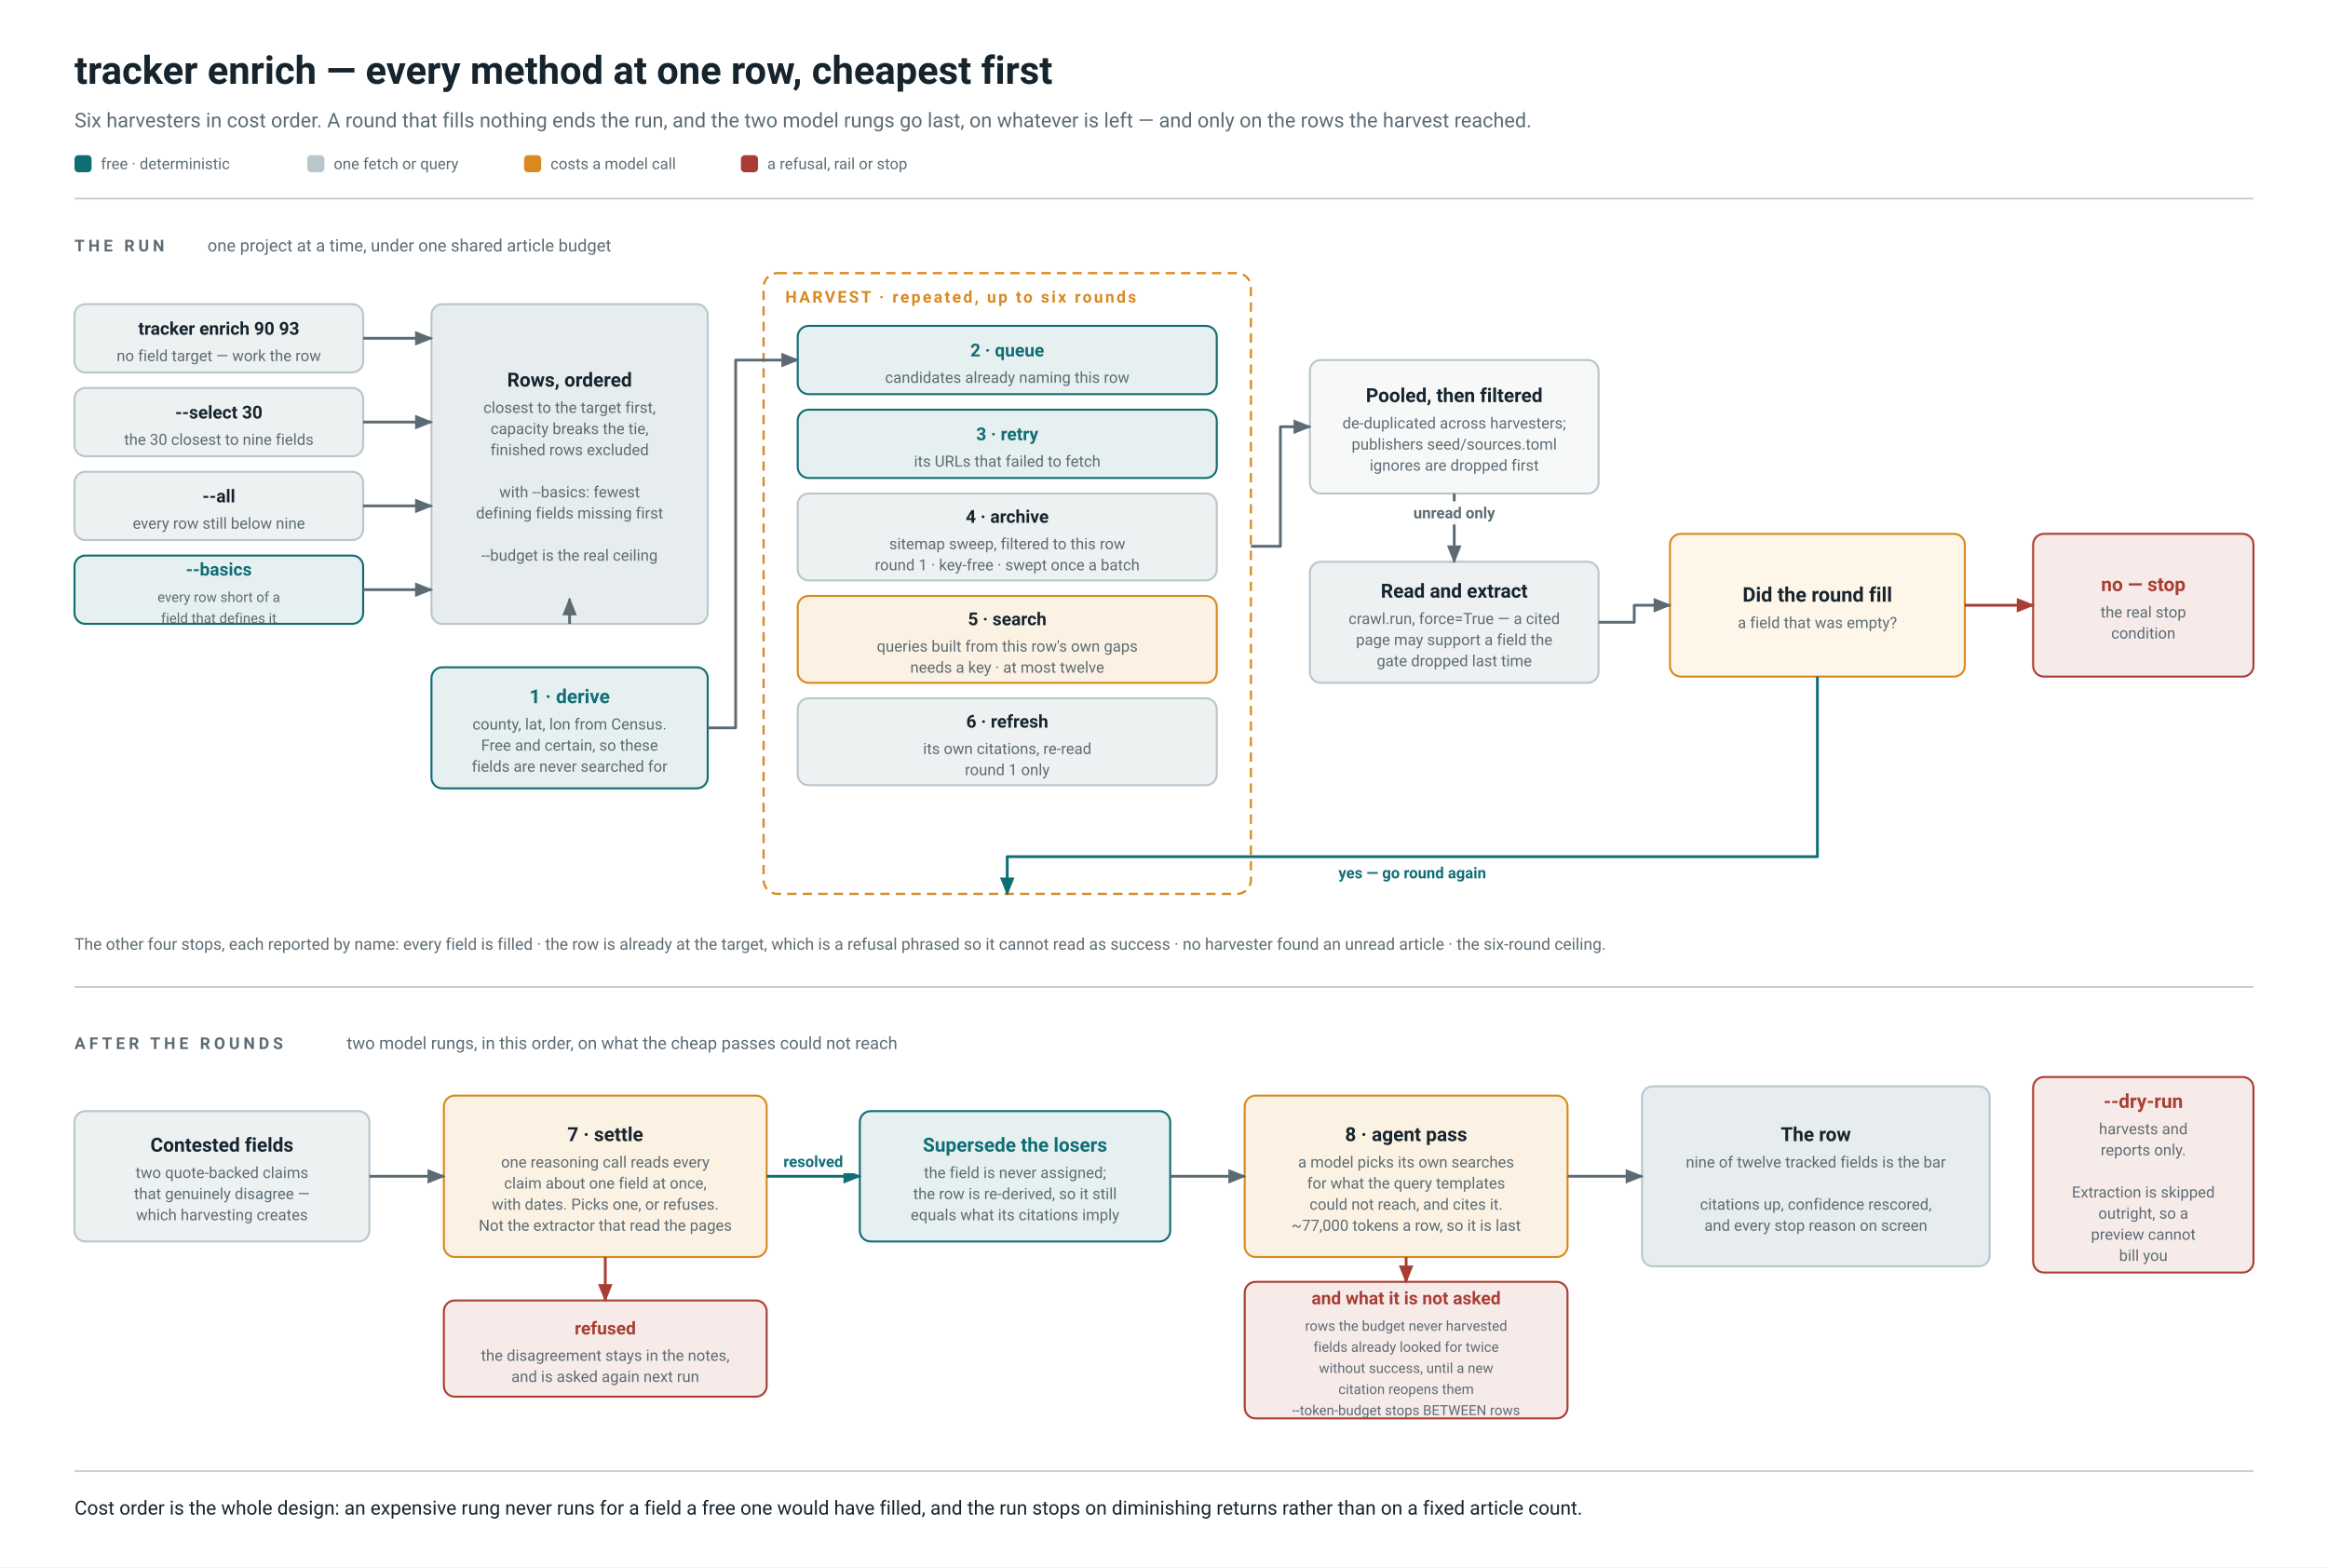
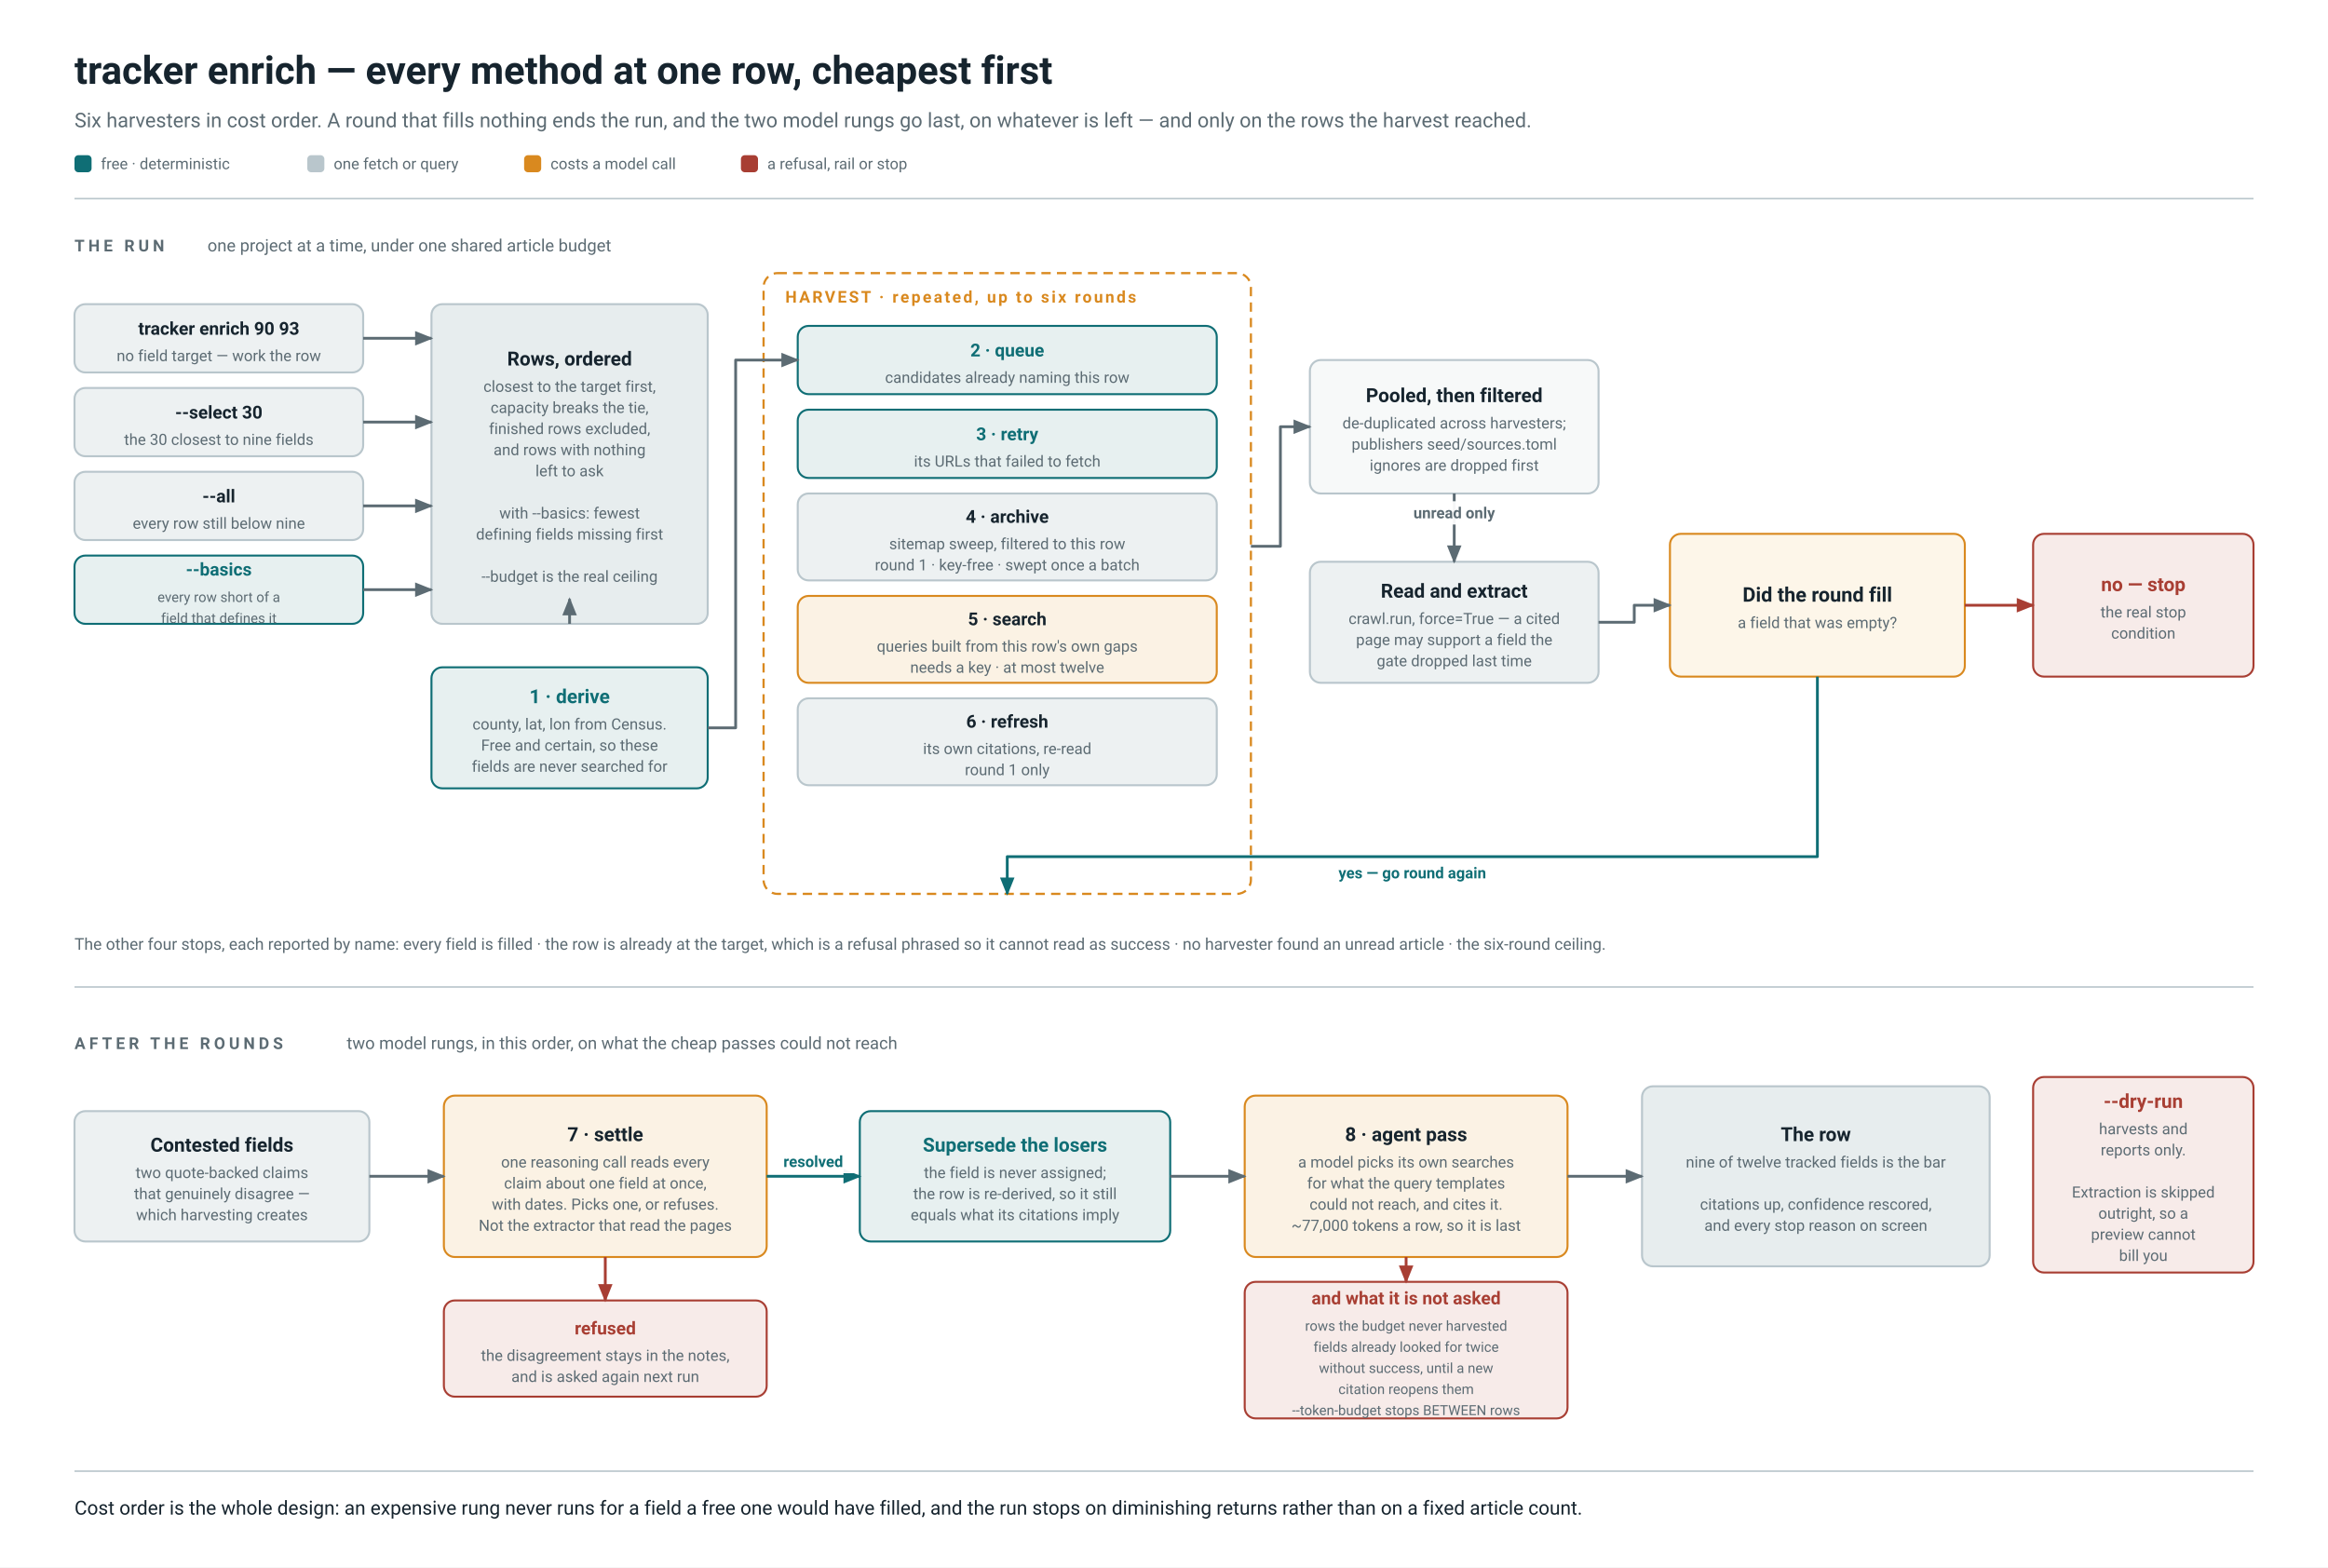
<svg xmlns="http://www.w3.org/2000/svg" width="1500" height="1010" viewBox="0 0 1500 1010" font-family="system-ui,-apple-system,'Segoe UI',Roboto,'Helvetica Neue','DejaVu Sans',Arial,sans-serif">
  <defs>
    <marker id="a0F6E75" viewBox="0 0 10 10" refX="9" refY="5" markerWidth="6.5" markerHeight="6.5" orient="auto-start-reverse">
      <path d="M 0 1 L 10 5 L 0 9 z" fill="#0F6E75" />
    </marker>
    <marker id="a5C6B73" viewBox="0 0 10 10" refX="9" refY="5" markerWidth="6.5" markerHeight="6.5" orient="auto-start-reverse">
      <path d="M 0 1 L 10 5 L 0 9 z" fill="#5C6B73" />
    </marker>
    <marker id="aA83E33" viewBox="0 0 10 10" refX="9" refY="5" markerWidth="6.5" markerHeight="6.5" orient="auto-start-reverse">
      <path d="M 0 1 L 10 5 L 0 9 z" fill="#A83E33" />
    </marker>
  </defs>
  <rect width="1500" height="1010" fill="#FFFFFF" />
  <g font-family="system-ui,-apple-system,'Segoe UI',Roboto,'Helvetica Neue','DejaVu Sans',Arial,sans-serif" xml:space="preserve">
    <text x="48.0" y="54.0" font-size="25" fill="#16242E" text-anchor="start" font-weight="700">tracker enrich — every method at one row, cheapest first</text>
    <text x="48.0" y="82.0" font-size="13" fill="#5C6B73" text-anchor="start">Six harvesters in cost order. A round that fills nothing ends the run, and the two model rungs go last, on whatever is left — and only on the rows the harvest reached.</text>
    <rect x="48.0" y="100.0" width="11" height="11" rx="2.5" fill="#0F6E75" />
    <text x="65.0" y="109.0" font-size="10" fill="#5C6B73" text-anchor="start">free · deterministic</text>
    <rect x="198.0" y="100.0" width="11" height="11" rx="2.5" fill="#B9C6CC" />
    <text x="215.0" y="109.0" font-size="10" fill="#5C6B73" text-anchor="start">one fetch or query</text>
    <rect x="337.7" y="100.0" width="11" height="11" rx="2.5" fill="#D9891F" />
    <text x="354.7" y="109.0" font-size="10" fill="#5C6B73" text-anchor="start">costs a model call</text>
    <rect x="477.4" y="100.0" width="11" height="11" rx="2.5" fill="#A83E33" />
    <text x="494.4" y="109.0" font-size="10" fill="#5C6B73" text-anchor="start">a refusal, rail or stop</text>
    <line x1="48" y1="128" x2="1452" y2="128" stroke="#B9C6CC" stroke-width="1" />
    <text x="48.0" y="162.0" font-size="10.5" fill="#5C6B73" text-anchor="start" font-weight="700" letter-spacing="2.4">THE RUN</text>
    <text x="133.7" y="162.0" font-size="11" fill="#5C6B73" text-anchor="start">one project at a time, under one shared article budget</text>
    <rect x="48.0" y="196.0" width="186.0" height="44.0" rx="7" fill="#EDF1F2" stroke="#B9C6CC" stroke-width="1.3" />
    <text x="141.0" y="215.7" font-size="11.5" fill="#16242E" text-anchor="middle" font-weight="700">tracker enrich 90 93</text>
    <text x="141.0" y="232.7" font-size="10" fill="#5C6B73" text-anchor="middle">no field target — work the row</text>
    <rect x="48.0" y="250.0" width="186.0" height="44.0" rx="7" fill="#EDF1F2" stroke="#B9C6CC" stroke-width="1.3" />
    <text x="141.0" y="269.7" font-size="11.5" fill="#16242E" text-anchor="middle" font-weight="700">--select 30</text>
    <text x="141.0" y="286.7" font-size="10" fill="#5C6B73" text-anchor="middle">the 30 closest to nine fields</text>
    <rect x="48.0" y="304.0" width="186.0" height="44.0" rx="7" fill="#EDF1F2" stroke="#B9C6CC" stroke-width="1.3" />
    <text x="141.0" y="323.7" font-size="11.5" fill="#16242E" text-anchor="middle" font-weight="700">--all</text>
    <text x="141.0" y="340.7" font-size="10" fill="#5C6B73" text-anchor="middle">every row still below nine</text>
    <rect x="48.0" y="358.0" width="186.0" height="44.0" rx="7" fill="#E7F0F0" stroke="#0F6E75" stroke-width="1.3" />
    <text x="141.0" y="370.9" font-size="11.5" fill="#0F6E75" text-anchor="middle" font-weight="700">--basics</text>
    <text x="141.0" y="387.9" font-size="9" fill="#5C6B73" text-anchor="middle">every row short of a</text>
    <text x="141.0" y="401.5" font-size="9" fill="#5C6B73" text-anchor="middle">field that defines it</text>
    <rect x="278.0" y="196.0" width="178.0" height="206.0" rx="7" fill="#E7EDEE" stroke="#B9C6CC" stroke-width="1.3" />
-     <text x="367.0" y="249.1" font-size="12.5" fill="#16242E" text-anchor="middle" font-weight="700">Rows, ordered</text>
-     <text x="367.0" y="266.1" font-size="10" fill="#5C6B73" text-anchor="middle">closest to the target first,</text>
-     <text x="367.0" y="279.7" font-size="10" fill="#5C6B73" text-anchor="middle">capacity breaks the tie,</text>
-     <text x="367.0" y="293.3" font-size="10" fill="#5C6B73" text-anchor="middle">finished rows excluded</text>
-     <text x="367.0" y="306.9" font-size="10" fill="#5C6B73" text-anchor="middle" />
-     <text x="367.0" y="320.5" font-size="10" fill="#5C6B73" text-anchor="middle">with --basics: fewest</text>
-     <text x="367.0" y="334.1" font-size="10" fill="#5C6B73" text-anchor="middle">defining fields missing first</text>
-     <text x="367.0" y="347.7" font-size="10" fill="#5C6B73" text-anchor="middle" />
-     <text x="367.0" y="361.3" font-size="10" fill="#5C6B73" text-anchor="middle">--budget is the real ceiling</text>
+     <text x="367.0" y="235.5" font-size="12.5" fill="#16242E" text-anchor="middle" font-weight="700">Rows, ordered</text>
+     <text x="367.0" y="252.5" font-size="10" fill="#5C6B73" text-anchor="middle">closest to the target first,</text>
+     <text x="367.0" y="266.1" font-size="10" fill="#5C6B73" text-anchor="middle">capacity breaks the tie,</text>
+     <text x="367.0" y="279.7" font-size="10" fill="#5C6B73" text-anchor="middle">finished rows excluded,</text>
+     <text x="367.0" y="293.3" font-size="10" fill="#5C6B73" text-anchor="middle">and rows with nothing</text>
+     <text x="367.0" y="306.9" font-size="10" fill="#5C6B73" text-anchor="middle">left to ask</text>
+     <text x="367.0" y="320.5" font-size="10" fill="#5C6B73" text-anchor="middle" />
+     <text x="367.0" y="334.1" font-size="10" fill="#5C6B73" text-anchor="middle">with --basics: fewest</text>
+     <text x="367.0" y="347.7" font-size="10" fill="#5C6B73" text-anchor="middle">defining fields missing first</text>
+     <text x="367.0" y="361.3" font-size="10" fill="#5C6B73" text-anchor="middle" />
+     <text x="367.0" y="374.9" font-size="10" fill="#5C6B73" text-anchor="middle">--budget is the real ceiling</text>
    <polyline points="234.0,218.0 278.0,218.0" fill="none" stroke="#5C6B73" stroke-width="1.8" stroke-linejoin="round" marker-end="url(#a5C6B73)" />
    <polyline points="234.0,272.0 278.0,272.0" fill="none" stroke="#5C6B73" stroke-width="1.8" stroke-linejoin="round" marker-end="url(#a5C6B73)" />
    <polyline points="234.0,326.0 278.0,326.0" fill="none" stroke="#5C6B73" stroke-width="1.8" stroke-linejoin="round" marker-end="url(#a5C6B73)" />
    <polyline points="234.0,380.0 278.0,380.0" fill="none" stroke="#5C6B73" stroke-width="1.8" stroke-linejoin="round" marker-end="url(#a5C6B73)" />
    <rect x="278.0" y="430.0" width="178.0" height="78.0" rx="7" fill="#E7F0F0" stroke="#0F6E75" stroke-width="1.3" />
    <text x="367.0" y="453.1" font-size="12.5" fill="#0F6E75" text-anchor="middle" font-weight="700">1 · derive</text>
    <text x="367.0" y="470.1" font-size="10" fill="#5C6B73" text-anchor="middle">county, lat, lon from Census.</text>
    <text x="367.0" y="483.7" font-size="10" fill="#5C6B73" text-anchor="middle">Free and certain, so these</text>
    <text x="367.0" y="497.3" font-size="10" fill="#5C6B73" text-anchor="middle">fields are never searched for</text>
    <polyline points="367.0,402.0 367.0,386.0" fill="none" stroke="#5C6B73" stroke-width="1.8" stroke-linejoin="round" marker-end="url(#a5C6B73)" />
    <rect x="492.0" y="176.0" width="314.0" height="400.0" rx="9" fill="none" stroke="#D9891F" stroke-width="1.4" stroke-dasharray="6 4" />
    <text x="506.0" y="195.0" font-size="10.5" fill="#D9891F" text-anchor="start" font-weight="700" letter-spacing="1.4">HARVEST · repeated, up to six rounds</text>
    <rect x="514.0" y="210.0" width="270.0" height="44.0" rx="7" fill="#E7F0F0" stroke="#0F6E75" stroke-width="1.3" />
    <text x="649.0" y="229.7" font-size="11.5" fill="#0F6E75" text-anchor="middle" font-weight="700">2 · queue</text>
    <text x="649.0" y="246.7" font-size="10" fill="#5C6B73" text-anchor="middle">candidates already naming this row</text>
    <rect x="514.0" y="264.0" width="270.0" height="44.0" rx="7" fill="#E7F0F0" stroke="#0F6E75" stroke-width="1.3" />
    <text x="649.0" y="283.7" font-size="11.5" fill="#0F6E75" text-anchor="middle" font-weight="700">3 · retry</text>
    <text x="649.0" y="300.7" font-size="10" fill="#5C6B73" text-anchor="middle">its URLs that failed to fetch</text>
    <rect x="514.0" y="318.0" width="270.0" height="56.0" rx="7" fill="#EDF1F2" stroke="#B9C6CC" stroke-width="1.3" />
    <text x="649.0" y="336.9" font-size="11.5" fill="#16242E" text-anchor="middle" font-weight="700">4 · archive</text>
    <text x="649.0" y="353.9" font-size="10" fill="#5C6B73" text-anchor="middle">sitemap sweep, filtered to this row</text>
    <text x="649.0" y="367.5" font-size="10" fill="#5C6B73" text-anchor="middle">round 1 · key-free · swept once a batch</text>
    <rect x="514.0" y="384.0" width="270.0" height="56.0" rx="7" fill="#FBF2E4" stroke="#D9891F" stroke-width="1.3" />
    <text x="649.0" y="402.9" font-size="11.5" fill="#16242E" text-anchor="middle" font-weight="700">5 · search</text>
    <text x="649.0" y="419.9" font-size="10" fill="#5C6B73" text-anchor="middle">queries built from this row's own gaps</text>
    <text x="649.0" y="433.5" font-size="10" fill="#5C6B73" text-anchor="middle">needs a key · at most twelve</text>
    <rect x="514.0" y="450.0" width="270.0" height="56.0" rx="7" fill="#EDF1F2" stroke="#B9C6CC" stroke-width="1.3" />
    <text x="649.0" y="468.9" font-size="11.5" fill="#16242E" text-anchor="middle" font-weight="700">6 · refresh</text>
    <text x="649.0" y="485.9" font-size="10" fill="#5C6B73" text-anchor="middle">its own citations, re-read</text>
    <text x="649.0" y="499.5" font-size="10" fill="#5C6B73" text-anchor="middle">round 1 only</text>
    <polyline points="456.0,469.0 474.0,469.0 474.0,232.0 514.0,232.0" fill="none" stroke="#5C6B73" stroke-width="1.8" stroke-linejoin="round" marker-end="url(#a5C6B73)" />
    <rect x="844.0" y="232.0" width="186.0" height="86.0" rx="7" fill="#F7F9F9" stroke="#B9C6CC" stroke-width="1.3" />
    <text x="937.0" y="259.1" font-size="12.5" fill="#16242E" text-anchor="middle" font-weight="700">Pooled, then filtered</text>
    <text x="937.0" y="276.1" font-size="10" fill="#5C6B73" text-anchor="middle">de-duplicated across harvesters;</text>
    <text x="937.0" y="289.7" font-size="10" fill="#5C6B73" text-anchor="middle">publishers seed/sources.toml</text>
    <text x="937.0" y="303.3" font-size="10" fill="#5C6B73" text-anchor="middle">ignores are dropped first</text>
    <rect x="844.0" y="362.0" width="186.0" height="78.0" rx="7" fill="#EDF1F2" stroke="#B9C6CC" stroke-width="1.3" />
    <text x="937.0" y="385.1" font-size="12.5" fill="#16242E" text-anchor="middle" font-weight="700">Read and extract</text>
    <text x="937.0" y="402.1" font-size="10" fill="#5C6B73" text-anchor="middle">crawl.run, force=True — a cited</text>
    <text x="937.0" y="415.7" font-size="10" fill="#5C6B73" text-anchor="middle">page may support a field the</text>
    <text x="937.0" y="429.3" font-size="10" fill="#5C6B73" text-anchor="middle">gate dropped last time</text>
    <polyline points="806.0,352.0 825.0,352.0 825.0,275.0 844.0,275.0" fill="none" stroke="#5C6B73" stroke-width="1.8" stroke-linejoin="round" marker-end="url(#a5C6B73)" />
    <polyline points="937.0,318.0 937.0,362.0" fill="none" stroke="#5C6B73" stroke-width="1.8" stroke-linejoin="round" marker-end="url(#a5C6B73)" />
    <rect x="900.9" y="323.0" width="72.1" height="15" fill="#FFFFFF" opacity="0.94" />
    <text x="937.0" y="334.0" font-size="10" fill="#5C6B73" text-anchor="middle" font-weight="700">unread only</text>
    <rect x="1076.0" y="344.0" width="190.0" height="92.0" rx="7" fill="#FDF6E9" stroke="#D9891F" stroke-width="1.3" />
    <text x="1171.0" y="387.7" font-size="13" fill="#16242E" text-anchor="middle" font-weight="700">Did the round fill</text>
    <text x="1171.0" y="404.7" font-size="10" fill="#5C6B73" text-anchor="middle">a field that was empty?</text>
    <polyline points="1030.0,401.0 1053.0,401.0 1053.0,390.0 1076.0,390.0" fill="none" stroke="#5C6B73" stroke-width="1.8" stroke-linejoin="round" marker-end="url(#a5C6B73)" />
    <rect x="1310.0" y="344.0" width="142.0" height="92.0" rx="7" fill="#F7EBE9" stroke="#A83E33" stroke-width="1.3" />
    <text x="1381.0" y="380.9" font-size="12.5" fill="#A83E33" text-anchor="middle" font-weight="700">no — stop</text>
    <text x="1381.0" y="397.9" font-size="10" fill="#5C6B73" text-anchor="middle">the real stop</text>
    <text x="1381.0" y="411.5" font-size="10" fill="#5C6B73" text-anchor="middle">condition</text>
    <polyline points="1266.0,390.0 1310.0,390.0" fill="none" stroke="#A83E33" stroke-width="1.8" stroke-linejoin="round" marker-end="url(#aA83E33)" />
    <polyline points="1171.0,436.0 1171.0,552.0 649.0,552.0 649.0,576.0" fill="none" stroke="#0F6E75" stroke-width="1.8" stroke-linejoin="round" marker-end="url(#a0F6E75)" />
    <rect x="848.5" y="555.0" width="123.0" height="15" fill="#FFFFFF" opacity="0.94" />
    <text x="910.0" y="566.0" font-size="10" fill="#0F6E75" text-anchor="middle" font-weight="700">yes — go round again</text>
    <text x="48.0" y="612.0" font-size="10.5" fill="#5C6B73" text-anchor="start">The other four stops, each reported by name: every field is filled · the row is already at the target, which is a refusal phrased so it cannot read as success · no harvester found an unread article · the six-round ceiling.</text>
    <line x1="48" y1="636" x2="1452" y2="636" stroke="#B9C6CC" stroke-width="1" />
    <text x="48.0" y="676.0" font-size="10.5" fill="#5C6B73" text-anchor="start" font-weight="700" letter-spacing="2.4">AFTER THE ROUNDS</text>
    <text x="223.4" y="676.0" font-size="11" fill="#5C6B73" text-anchor="start">two model rungs, in this order, on what the cheap passes could not reach</text>
    <rect x="48.0" y="716.0" width="190.0" height="84.0" rx="7" fill="#EDF1F2" stroke="#B9C6CC" stroke-width="1.3" />
    <text x="143.0" y="742.1" font-size="12.5" fill="#16242E" text-anchor="middle" font-weight="700">Contested fields</text>
    <text x="143.0" y="759.1" font-size="10" fill="#5C6B73" text-anchor="middle">two quote-backed claims</text>
    <text x="143.0" y="772.7" font-size="10" fill="#5C6B73" text-anchor="middle">that genuinely disagree —</text>
    <text x="143.0" y="786.3" font-size="10" fill="#5C6B73" text-anchor="middle">which harvesting creates</text>
    <rect x="286.0" y="706.0" width="208.0" height="104.0" rx="7" fill="#FBF2E4" stroke="#D9891F" stroke-width="1.3" />
    <text x="390.0" y="735.3" font-size="12.5" fill="#16242E" text-anchor="middle" font-weight="700">7 · settle</text>
    <text x="390.0" y="752.3" font-size="10" fill="#5C6B73" text-anchor="middle">one reasoning call reads every</text>
    <text x="390.0" y="765.9" font-size="10" fill="#5C6B73" text-anchor="middle">claim about one field at once,</text>
    <text x="390.0" y="779.5" font-size="10" fill="#5C6B73" text-anchor="middle">with dates. Picks one, or refuses.</text>
    <text x="390.0" y="793.1" font-size="10" fill="#5C6B73" text-anchor="middle">Not the extractor that read the pages</text>
    <polyline points="238.0,758.0 286.0,758.0" fill="none" stroke="#5C6B73" stroke-width="1.8" stroke-linejoin="round" marker-end="url(#a5C6B73)" />
    <rect x="554.0" y="716.0" width="200.0" height="84.0" rx="7" fill="#E7F0F0" stroke="#0F6E75" stroke-width="1.3" />
    <text x="654.0" y="742.1" font-size="12.5" fill="#0F6E75" text-anchor="middle" font-weight="700">Supersede the losers</text>
    <text x="654.0" y="759.1" font-size="10" fill="#5C6B73" text-anchor="middle">the field is never assigned;</text>
    <text x="654.0" y="772.7" font-size="10" fill="#5C6B73" text-anchor="middle">the row is re-derived, so it still</text>
    <text x="654.0" y="786.3" font-size="10" fill="#5C6B73" text-anchor="middle">equals what its citations imply</text>
    <polyline points="494.0,758.0 554.0,758.0" fill="none" stroke="#0F6E75" stroke-width="1.8" stroke-linejoin="round" marker-end="url(#a0F6E75)" />
    <rect x="496.4" y="741.0" width="55.2" height="15" fill="#FFFFFF" opacity="0.94" />
    <text x="524.0" y="752.0" font-size="10" fill="#0F6E75" text-anchor="middle" font-weight="700">resolved</text>
    <rect x="286.0" y="838.0" width="208.0" height="62.0" rx="7" fill="#F7EBE9" stroke="#A83E33" stroke-width="1.3" />
    <text x="390.0" y="859.9" font-size="11.5" fill="#A83E33" text-anchor="middle" font-weight="700">refused</text>
    <text x="390.0" y="876.9" font-size="10" fill="#5C6B73" text-anchor="middle">the disagreement stays in the notes,</text>
    <text x="390.0" y="890.5" font-size="10" fill="#5C6B73" text-anchor="middle">and is asked again next run</text>
    <polyline points="390.0,810.0 390.0,838.0" fill="none" stroke="#A83E33" stroke-width="1.8" stroke-linejoin="round" marker-end="url(#aA83E33)" />
    <rect x="802.0" y="706.0" width="208.0" height="104.0" rx="7" fill="#FBF2E4" stroke="#D9891F" stroke-width="1.3" />
    <text x="906.0" y="735.3" font-size="12.5" fill="#16242E" text-anchor="middle" font-weight="700">8 · agent pass</text>
    <text x="906.0" y="752.3" font-size="10" fill="#5C6B73" text-anchor="middle">a model picks its own searches</text>
    <text x="906.0" y="765.9" font-size="10" fill="#5C6B73" text-anchor="middle">for what the query templates</text>
    <text x="906.0" y="779.5" font-size="10" fill="#5C6B73" text-anchor="middle">could not reach, and cites it.</text>
    <text x="906.0" y="793.1" font-size="10" fill="#5C6B73" text-anchor="middle">~77,000 tokens a row, so it is last</text>
    <polyline points="754.0,758.0 802.0,758.0" fill="none" stroke="#5C6B73" stroke-width="1.8" stroke-linejoin="round" marker-end="url(#a5C6B73)" />
    <rect x="802.0" y="826.0" width="208.0" height="88.0" rx="7" fill="#F7EBE9" stroke="#A83E33" stroke-width="1.3" />
    <text x="906.0" y="840.5" font-size="11.5" fill="#A83E33" text-anchor="middle" font-weight="700">and what it is not asked</text>
    <text x="906.0" y="857.5" font-size="9" fill="#5C6B73" text-anchor="middle">rows the budget never harvested</text>
    <text x="906.0" y="871.1" font-size="9" fill="#5C6B73" text-anchor="middle">fields already looked for twice</text>
    <text x="906.0" y="884.7" font-size="9" fill="#5C6B73" text-anchor="middle">without success, until a new</text>
    <text x="906.0" y="898.3" font-size="9" fill="#5C6B73" text-anchor="middle">citation reopens them</text>
    <text x="906.0" y="911.9" font-size="9" fill="#5C6B73" text-anchor="middle">--token-budget stops BETWEEN rows</text>
    <polyline points="906.0,810.0 906.0,826.0" fill="none" stroke="#A83E33" stroke-width="1.8" stroke-linejoin="round" marker-end="url(#aA83E33)" />
    <rect x="1058.0" y="700.0" width="224.0" height="116.0" rx="7" fill="#E7EDEE" stroke="#B9C6CC" stroke-width="1.3" />
    <text x="1170.0" y="735.3" font-size="12.5" fill="#16242E" text-anchor="middle" font-weight="700">The row</text>
    <text x="1170.0" y="752.3" font-size="10" fill="#5C6B73" text-anchor="middle">nine of twelve tracked fields is the bar</text>
    <text x="1170.0" y="765.9" font-size="10" fill="#5C6B73" text-anchor="middle" />
    <text x="1170.0" y="779.5" font-size="10" fill="#5C6B73" text-anchor="middle">citations up, confidence rescored,</text>
    <text x="1170.0" y="793.1" font-size="10" fill="#5C6B73" text-anchor="middle">and every stop reason on screen</text>
    <polyline points="1010.0,758.0 1058.0,758.0" fill="none" stroke="#5C6B73" stroke-width="1.8" stroke-linejoin="round" marker-end="url(#a5C6B73)" />
    <rect x="1310.0" y="694.0" width="142.0" height="126.0" rx="7" fill="#F7EBE9" stroke="#A83E33" stroke-width="1.3" />
    <text x="1381.0" y="713.9" font-size="12.5" fill="#A83E33" text-anchor="middle" font-weight="700">--dry-run</text>
    <text x="1381.0" y="730.9" font-size="10" fill="#5C6B73" text-anchor="middle">harvests and</text>
    <text x="1381.0" y="744.5" font-size="10" fill="#5C6B73" text-anchor="middle">reports only.</text>
    <text x="1381.0" y="758.1" font-size="10" fill="#5C6B73" text-anchor="middle" />
    <text x="1381.0" y="771.7" font-size="10" fill="#5C6B73" text-anchor="middle">Extraction is skipped</text>
    <text x="1381.0" y="785.3" font-size="10" fill="#5C6B73" text-anchor="middle">outright, so a</text>
    <text x="1381.0" y="798.9" font-size="10" fill="#5C6B73" text-anchor="middle">preview cannot</text>
    <text x="1381.0" y="812.5" font-size="10" fill="#5C6B73" text-anchor="middle">bill you</text>
    <line x1="48" y1="948" x2="1452" y2="948" stroke="#B9C6CC" stroke-width="1" />
    <text x="48.0" y="976.0" font-size="12.5" fill="#16242E" text-anchor="start">Cost order is the whole design: an expensive rung never runs for a field a free one would have filled, and the run stops on diminishing returns rather than on a fixed article count.</text>
  </g>
</svg>
